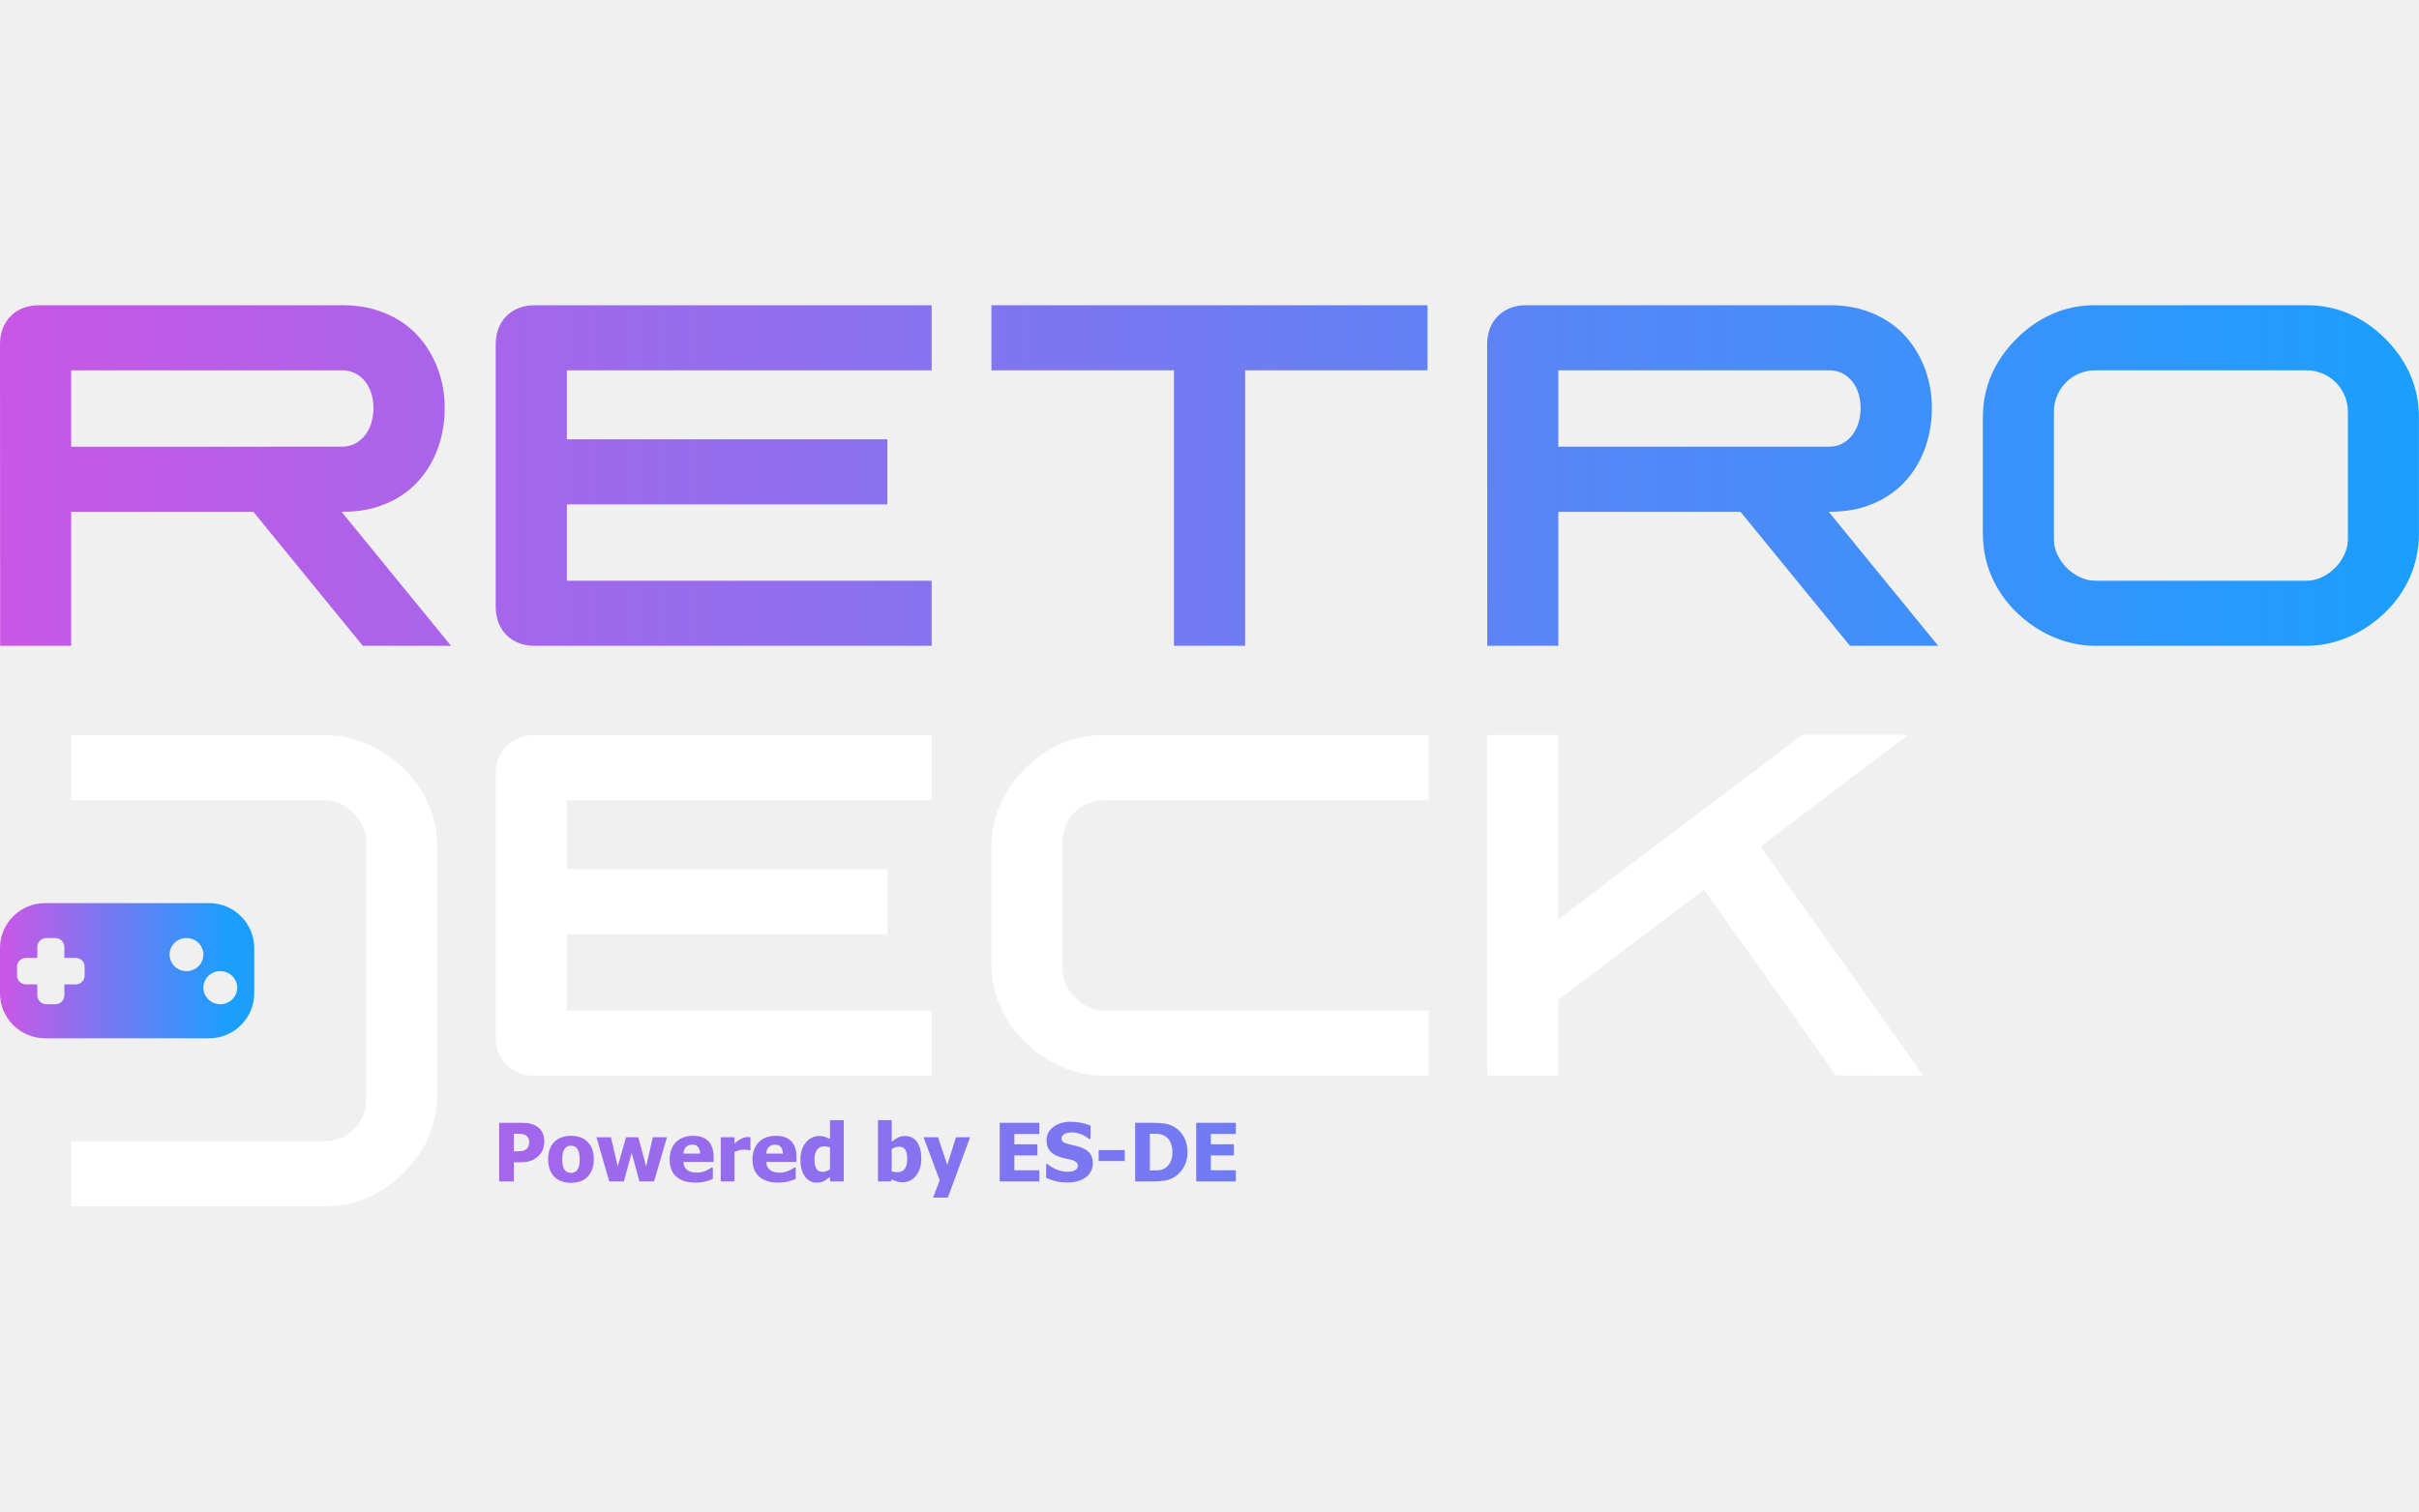
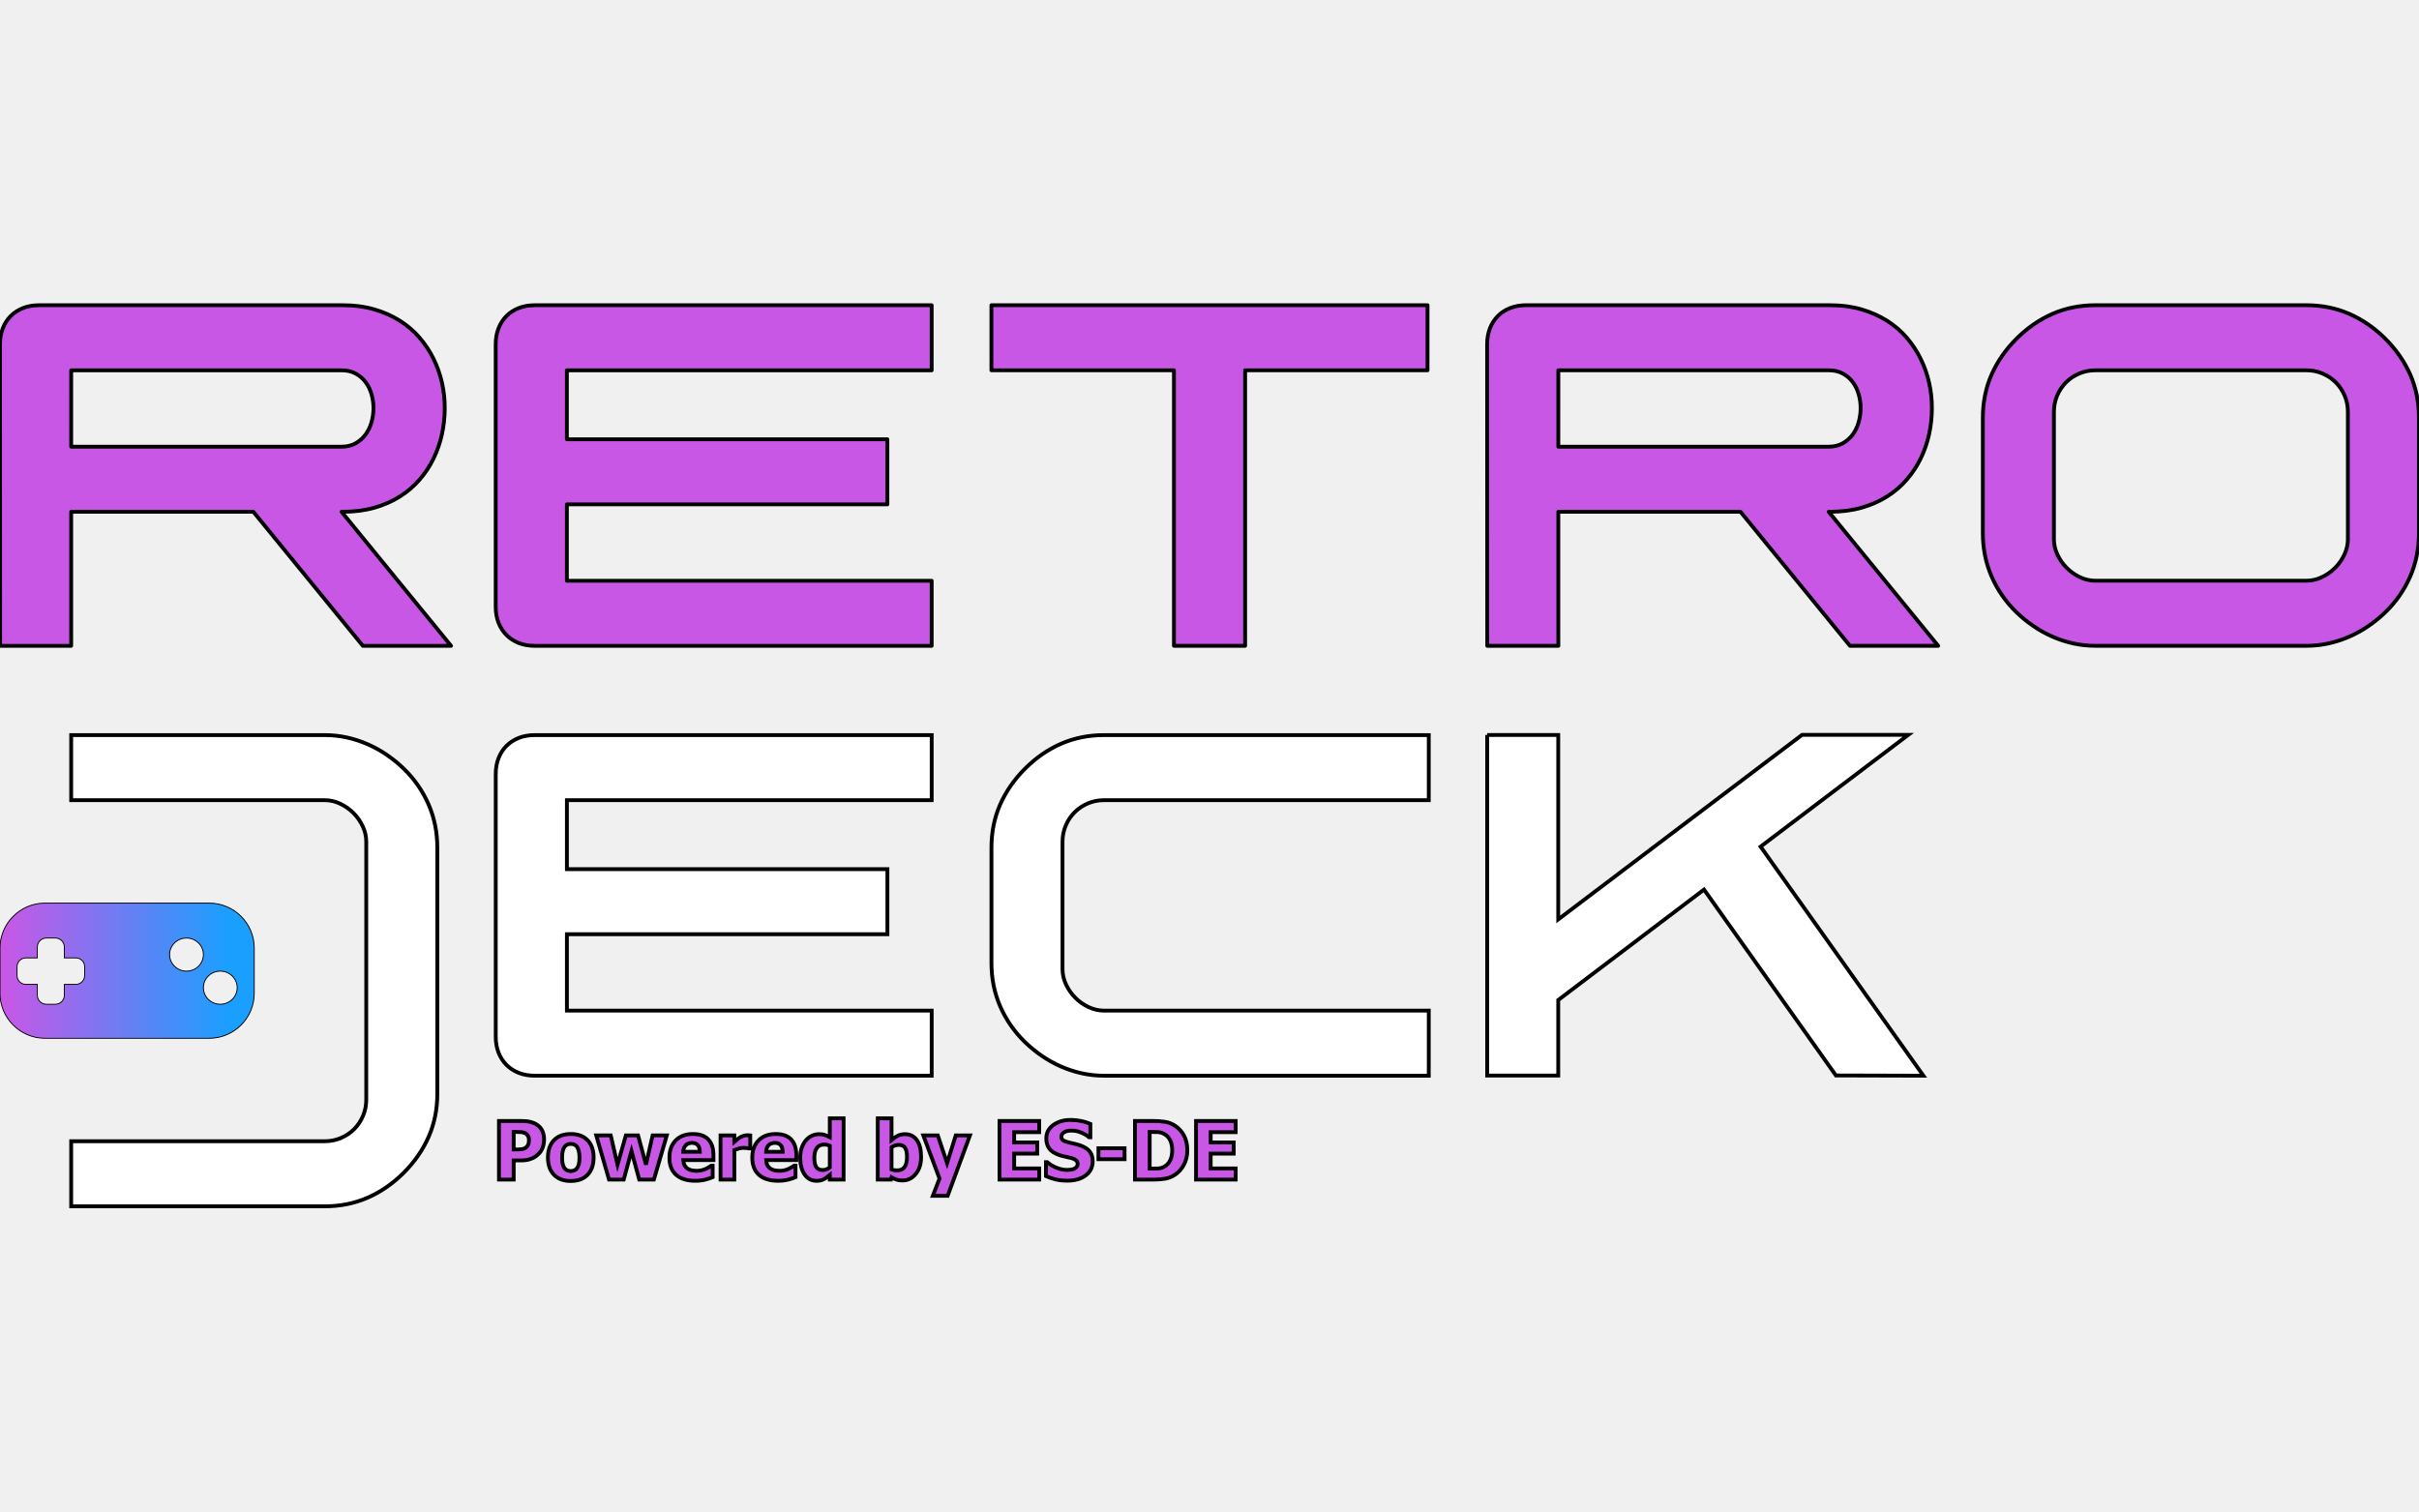
- <svg xmlns="http://www.w3.org/2000/svg" id="svg29" version="1.1" viewBox="0 0 1280 800">
+ <svg xmlns="http://www.w3.org/2000/svg" xmlns:xlink="http://www.w3.org/1999/xlink" id="svg29" version="1.1" viewBox="0 0 1280 800">
  <defs id="defs33">
+     <linearGradient id="linearGradient21" x2="1" gradientTransform="matrix(282.08 0 0 150 0 75)" gradientUnits="userSpaceOnUse">
+       <stop id="stop18" stop-color="#c957e6" offset="0" />
+       <stop id="stop21" stop-color="#1a9fff" offset="0.57" />
+     </linearGradient>
+     <linearGradient id="linearGradient10">
+       <stop style="stop-color:#000000;stop-opacity:1;" offset="0" id="stop10" />
+       <stop style="stop-color:#000000;stop-opacity:0;" offset="1" id="stop11" />
+     </linearGradient>
    <linearGradient id="linearGradient8947" x1="44.404" x2="1324.4" y1="472.79" y2="472.79" gradientUnits="userSpaceOnUse">
      <stop id="stop8941" stop-color="#c957e6" offset="0" />
      <stop id="stop8943" stop-color="#1a9fff" offset="1" />
    </linearGradient>
+     <linearGradient xlink:href="#linearGradient21" id="linearGradient18" x1="-2.122" y1="189" x2="2685.893" y2="189" gradientUnits="userSpaceOnUse" />
+     <linearGradient xlink:href="#_Linear1" id="linearGradient23" x1="263.011" y1="612.408" x2="654.861" y2="612.408" gradientUnits="userSpaceOnUse" />
  </defs>
  <linearGradient id="_Linear1" x2="1" gradientTransform="matrix(282.08 0 0 150 0 75)" gradientUnits="userSpaceOnUse">
    <stop id="stop2" stop-color="#c957e6" offset="0" />
    <stop id="stop4" stop-color="#c957e6" offset=".01" />
    <stop id="stop6" stop-color="#1a9fff" offset=".9" />
    <stop id="stop8" stop-color="#1a9fff" offset="1" />
  </linearGradient>
-   <g id="DECK" transform="matrix(.47693 0 0 .47693 1.1014e-13 161.54)">
-     <path id="path20" d="m1650 476.92h78.84v204.66l270.54-204.8h117.86l-163.89 124.06 180.62 254.2-97.06-0.27-146.34-206.28-161.73 122.58v83.835h-78.84v-378zm-512.74 37.395c12.06-12.06 25.4-21.285 40.03-27.675 14.62-6.39 30.53-9.585 47.72-9.585h360.18v72.225h-360.18c-6.39 0-12.4 1.192-18.02 3.577-5.63 2.385-10.53 5.67-14.72 9.855-4.18 4.185-7.47 9.09-9.85 14.715-2.39 5.625-3.58 11.633-3.58 18.023v141.21c0 5.94 1.3 11.677 3.92 17.212 2.61 5.535 6.05 10.44 10.32 14.715 4.28 4.275 9.18 7.718 14.72 10.328 5.53 2.61 11.27 3.915 17.21 3.915h360.18v72.225h-360.18c-8.55 0-16.85-0.9-24.91-2.7-8.05-1.8-15.79-4.343-23.22-7.628-7.42-3.285-14.47-7.222-21.12-11.812-6.66-4.59-12.83-9.63-18.5-15.12-11.79-11.43-20.95-24.593-27.47-39.488-6.53-14.895-9.79-30.982-9.79-48.262v-127.98c0-17.28 3.19-33.21 9.59-47.79 6.39-14.58 15.61-27.9 27.67-39.96zm-587.26 297.4v-291.33c0-6.48 1.035-12.375 3.105-17.685s5.018-9.878 8.842-13.703c3.826-3.825 8.393-6.772 13.703-8.842s11.205-3.105 17.685-3.105h440.36v72.225h-404.72v76.545h355.59v72.225h-355.59v84.78h404.72v72.225h-440.36c-6.48 0-12.375-1.035-17.685-3.105s-9.877-5.018-13.703-8.843c-3.824-3.825-6.772-8.392-8.842-13.702s-3.105-11.205-3.105-17.685zm-102.07 151.02c-12.06 12.06-25.403 21.285-40.028 27.675s-30.532 9.585-47.722 9.585h-281.2v-72.225h281.2c6.39 0 12.397-1.192 18.022-3.578 5.625-2.384 10.53-5.67 14.715-9.855s7.47-9.089 9.855-14.715c2.385-5.624 3.578-11.632 3.578-18.022v-286.15c0-5.94-1.305-11.678-3.915-17.213s-6.053-10.44-10.328-14.715-9.18-7.717-14.715-10.327-11.272-3.915-17.212-3.915h-281.2v-72.225h281.2c8.55 0 16.852 0.9 24.907 2.7s15.795 4.342 23.22 7.627 14.468 7.223 21.128 11.813 12.825 9.63 18.495 15.12c11.79 11.43 20.947 24.592 27.472 39.487s9.788 30.983 9.788 48.263v272.92c0 17.28-3.195 33.21-9.585 47.79s-15.615 27.9-27.675 39.96z" fill="#fff" />
+   <g id="layer2">
+     <path id="path2-6" style="white-space:pre;shape-inside:url(#rect752);display:inline;fill:url(#linearGradient23);fill-opacity:1;stroke:#000000;stroke-width:2.024;stroke-dasharray:none;stroke-opacity:1;paint-order:fill markers stroke" d="m 464.457,591.908 v 32.418 h 6.98 l 0.312,-1.168 c 0.972,0.556 1.889,0.967 2.75,1.23 0.861,0.264 1.874,0.395 3.041,0.395 2.792,0 5.133,-1.146 7.021,-3.438 1.889,-2.306 2.832,-5.319 2.832,-9.041 0,-3.764 -0.742,-6.709 -2.229,-8.834 -1.472,-2.125 -3.569,-3.188 -6.291,-3.188 -1.458,0 -2.744,0.284 -3.855,0.854 -1.111,0.569 -2.2,1.314 -3.27,2.23 v -11.459 z m -25.373,0.002 v 9.957 c -1.042,-0.542 -1.958,-0.938 -2.75,-1.187 -0.778,-0.264 -1.778,-0.396 -3,-0.396 -1.347,0 -2.626,0.299 -3.834,0.896 -1.208,0.583 -2.237,1.383 -3.084,2.396 -0.93,1.111 -1.66,2.416 -2.188,3.916 -0.528,1.5 -0.791,3.271 -0.791,5.312 0,3.694 0.778,6.645 2.334,8.854 1.555,2.208 3.665,3.312 6.332,3.312 0.792,0 1.474,-0.068 2.043,-0.207 0.569,-0.139 1.145,-0.347 1.729,-0.625 0.458,-0.222 0.987,-0.556 1.584,-1 0.611,-0.444 1.153,-0.861 1.625,-1.25 v 2.438 h 7.291 v -32.416 z m 127.455,0.832 c -3.68,0 -6.749,0.903 -9.207,2.709 -2.458,1.792 -3.688,4.138 -3.688,7.041 0,2.153 0.521,3.944 1.562,5.375 1.042,1.431 2.763,2.569 5.166,3.416 1.042,0.361 2.159,0.668 3.353,0.918 1.208,0.25 2.341,0.513 3.397,0.791 0.847,0.222 1.576,0.576 2.188,1.062 0.611,0.486 0.916,1.119 0.916,1.896 0,0.694 -0.188,1.257 -0.562,1.688 -0.375,0.417 -0.833,0.742 -1.375,0.979 -0.444,0.208 -1.035,0.362 -1.772,0.459 -0.722,0.097 -1.306,0.145 -1.75,0.145 -1.764,0 -3.582,-0.354 -5.457,-1.062 -1.875,-0.708 -3.591,-1.722 -5.146,-3.041 h -0.707 v 7.375 c 1.542,0.68 3.208,1.249 5,1.707 1.805,0.458 3.895,0.688 6.27,0.688 4.125,0 7.396,-0.938 9.812,-2.812 2.43,-1.875 3.647,-4.352 3.647,-7.436 0,-2.153 -0.528,-3.882 -1.584,-5.187 -1.042,-1.319 -2.638,-2.369 -4.791,-3.146 -1.097,-0.389 -2.133,-0.694 -3.106,-0.916 -0.958,-0.222 -1.958,-0.451 -3,-0.688 -1.611,-0.375 -2.7,-0.792 -3.269,-1.25 -0.556,-0.472 -0.834,-1.105 -0.834,-1.896 0,-0.542 0.174,-1.028 0.521,-1.459 0.361,-0.444 0.783,-0.778 1.269,-1 0.597,-0.278 1.167,-0.465 1.709,-0.562 0.542,-0.097 1.153,-0.145 1.834,-0.145 1.75,0 3.451,0.339 5.104,1.02 1.667,0.681 3.076,1.514 4.229,2.5 h 0.688 v -7.082 c -1.444,-0.639 -3.083,-1.147 -4.916,-1.521 -1.819,-0.375 -3.653,-0.562 -5.5,-0.562 z m -302.516,0.562 v 31.021 h 7.793 v -10.146 h 4.082 c 1.111,0 2.111,-0.091 3,-0.271 0.903,-0.181 1.736,-0.431 2.5,-0.75 0.764,-0.319 1.459,-0.708 2.084,-1.166 0.639,-0.458 1.222,-0.958 1.75,-1.5 0.861,-0.875 1.52,-1.964 1.979,-3.27 0.458,-1.306 0.688,-2.681 0.688,-4.125 0,-1.792 -0.318,-3.333 -0.957,-4.625 -0.639,-1.306 -1.542,-2.347 -2.709,-3.125 -1.056,-0.708 -2.235,-1.224 -3.541,-1.543 -1.292,-0.333 -2.833,-0.5 -4.625,-0.5 z m 264.871,0 v 31.02 h 20.979 v -5.916 h -13.229 v -7.832 h 12.187 v -5.918 h -12.187 v -5.438 h 13.229 v -5.916 z m 71.664,0 v 31.021 h 9.709 c 2.139,0 4.152,-0.146 6.041,-0.438 1.903,-0.305 3.66,-0.98 5.271,-2.021 1.931,-1.222 3.527,-2.972 4.791,-5.25 1.264,-2.292 1.895,-4.883 1.895,-7.771 0,-3 -0.589,-5.604 -1.77,-7.812 -1.181,-2.222 -2.792,-3.985 -4.834,-5.291 -1.667,-1.069 -3.451,-1.744 -5.354,-2.021 -1.903,-0.278 -3.945,-0.416 -6.125,-0.416 z m 32.312,0 v 31.02 h 20.979 v -5.916 h -13.229 v -7.832 h 12.188 v -5.918 h -12.188 v -5.438 h 13.229 v -5.916 z m -24.521,5.791 h 0.146 c 1.611,0 2.994,0.029 4.146,0.084 1.167,0.056 2.276,0.376 3.332,0.959 1.458,0.819 2.536,1.958 3.23,3.416 0.708,1.444 1.062,3.187 1.062,5.229 v 0.002 c 0,2.042 -0.333,3.771 -1,5.187 -0.667,1.417 -1.64,2.527 -2.918,3.332 -1.083,0.681 -2.229,1.056 -3.438,1.125 -1.194,0.056 -2.666,0.084 -4.416,0.084 h -0.146 z m -336.535,0.002 h 1.105 c 1.153,0 2.062,0.026 2.729,0.082 0.681,0.042 1.389,0.224 2.125,0.543 0.583,0.236 1.083,0.674 1.5,1.312 0.417,0.625 0.625,1.375 0.625,2.25 0,0.944 -0.097,1.694 -0.291,2.25 -0.181,0.556 -0.535,1.09 -1.062,1.604 -0.25,0.25 -0.612,0.479 -1.084,0.688 -0.458,0.194 -0.896,0.327 -1.312,0.396 -0.486,0.083 -1.056,0.131 -1.709,0.145 -0.653,0.014 -1.346,0.021 -2.082,0.021 h -0.543 z m 30.209,1.104 c -3.819,0 -6.791,1.104 -8.916,3.312 -2.111,2.194 -3.168,5.236 -3.168,9.125 0,3.847 1.057,6.881 3.168,9.104 2.125,2.208 5.097,3.312 8.916,3.312 3.847,0 6.819,-1.104 8.916,-3.312 2.111,-2.222 3.166,-5.256 3.166,-9.104 0,-3.861 -1.055,-6.895 -3.166,-9.104 -2.111,-2.222 -5.083,-3.334 -8.916,-3.334 z m 64.707,0 c -3.944,0 -7.015,1.138 -9.209,3.416 -2.194,2.278 -3.291,5.327 -3.291,9.146 0,3.903 1.172,6.909 3.52,9.02 2.361,2.111 5.751,3.168 10.168,3.168 1.208,0 2.229,-0.062 3.062,-0.188 0.847,-0.111 1.665,-0.272 2.457,-0.48 0.861,-0.208 1.535,-0.409 2.021,-0.604 0.5,-0.208 1.047,-0.43 1.645,-0.666 v -6.021 h -0.77 c -0.319,0.236 -0.736,0.507 -1.25,0.812 -0.5,0.306 -1.049,0.59 -1.646,0.854 -0.681,0.306 -1.431,0.556 -2.25,0.75 -0.819,0.18 -1.653,0.271 -2.5,0.271 -0.986,0 -1.895,-0.091 -2.729,-0.271 -0.833,-0.194 -1.563,-0.507 -2.188,-0.938 -0.639,-0.431 -1.152,-1.006 -1.541,-1.729 -0.389,-0.736 -0.618,-1.645 -0.688,-2.729 h 15.979 v -2.625 c 0,-3.597 -0.903,-6.36 -2.709,-8.291 -1.805,-1.93 -4.499,-2.896 -8.082,-2.896 z m 43.832,0 c -3.944,0 -7.013,1.138 -9.207,3.416 -2.194,2.278 -3.293,5.327 -3.293,9.146 0,3.903 1.174,6.909 3.521,9.02 2.361,2.111 5.749,3.168 10.166,3.168 1.208,0 2.229,-0.062 3.062,-0.188 0.847,-0.111 1.667,-0.272 2.459,-0.48 0.861,-0.208 1.535,-0.409 2.021,-0.604 0.5,-0.208 1.047,-0.43 1.645,-0.666 v -6.021 h -0.77 c -0.319,0.236 -0.736,0.507 -1.25,0.812 -0.5,0.306 -1.049,0.59 -1.646,0.854 -0.681,0.306 -1.431,0.556 -2.25,0.75 -0.819,0.18 -1.653,0.271 -2.5,0.271 -0.986,0 -1.895,-0.091 -2.729,-0.271 -0.833,-0.194 -1.563,-0.507 -2.188,-0.938 -0.639,-0.431 -1.154,-1.006 -1.543,-1.729 -0.389,-0.736 -0.618,-1.645 -0.687,-2.729 h 15.979 v -2.625 c 0,-3.597 -0.901,-6.362 -2.707,-8.293 -1.805,-1.93 -4.501,-2.895 -8.084,-2.895 z m -15.166,0.646 c -0.625,0 -1.292,0.117 -2,0.354 -0.694,0.222 -1.306,0.493 -1.834,0.813 -0.486,0.278 -1.028,0.653 -1.625,1.125 -0.583,0.458 -1.042,0.841 -1.375,1.146 v -3.355 h -7.291 v 23.396 h 7.291 v -15.666 c 0.792,-0.306 1.604,-0.571 2.438,-0.793 0.847,-0.222 1.654,-0.332 2.418,-0.332 0.639,0 1.222,0.026 1.75,0.082 0.528,0.042 0.929,0.112 1.207,0.209 h 0.605 v -6.896 c -0.236,-0.028 -0.501,-0.049 -0.793,-0.062 -0.292,-0.014 -0.555,-0.019 -0.791,-0.019 z m -79.895,0.082 6.771,23.396 h 7.748 l 4.125,-15.125 4.105,15.125 h 7.75 l 6.832,-23.396 h -7.5 l -3.52,15.48 -4.188,-15.48 h -6.437 l -4.438,15.48 -3.584,-15.48 z m 173.061,0 8.582,22.832 -3.541,9.146 h 7.832 l 11.812,-31.979 h -7.5 l -4.604,14.666 -4.916,-14.666 z m -122.395,3.959 c 1.389,0 2.415,0.403 3.082,1.209 0.681,0.805 1.042,1.978 1.084,3.52 h -8.813 c 0.083,-1.458 0.521,-2.61 1.312,-3.457 0.805,-0.847 1.917,-1.271 3.334,-1.271 z m 43.832,0 c 1.389,0 2.417,0.403 3.084,1.209 0.68,0.805 1.042,1.978 1.084,3.52 h -8.812 c 0.083,-1.458 0.521,-2.61 1.312,-3.457 0.805,-0.847 1.915,-1.271 3.332,-1.271 z m -107.977,0.541 c 0.694,0 1.312,0.119 1.854,0.355 0.542,0.222 1.028,0.624 1.459,1.207 0.403,0.556 0.715,1.3 0.938,2.23 0.236,0.917 0.354,2.068 0.354,3.457 0,1.486 -0.112,2.653 -0.334,3.5 -0.222,0.833 -0.548,1.549 -0.979,2.146 -0.361,0.5 -0.848,0.875 -1.459,1.125 -0.597,0.25 -1.186,0.375 -1.77,0.375 -0.708,0 -1.354,-0.125 -1.938,-0.375 -0.583,-0.25 -1.07,-0.646 -1.459,-1.187 -0.375,-0.528 -0.68,-1.229 -0.916,-2.104 -0.236,-0.889 -0.354,-2.05 -0.354,-3.48 0,-1.431 0.125,-2.618 0.375,-3.563 0.25,-0.944 0.583,-1.687 1,-2.229 0.444,-0.569 0.929,-0.952 1.457,-1.146 0.528,-0.208 1.119,-0.312 1.771,-0.312 z m 134.143,0.334 c 0.417,0 0.917,0.062 1.5,0.188 0.583,0.111 1.057,0.257 1.418,0.438 v 11.479 c -0.542,0.431 -1.14,0.771 -1.793,1.021 -0.653,0.25 -1.299,0.375 -1.938,0.375 -1.569,0 -2.708,-0.515 -3.416,-1.543 -0.694,-1.028 -1.041,-2.694 -1.041,-5 0,-2.194 0.438,-3.901 1.313,-5.123 0.889,-1.222 2.207,-1.834 3.957,-1.834 z m 39.438,0.188 c 1.472,0 2.563,0.5 3.271,1.5 0.708,1 1.062,2.667 1.062,5 0,2.333 -0.438,4.083 -1.312,5.25 -0.861,1.167 -2.174,1.75 -3.938,1.75 -0.486,0 -0.98,-0.036 -1.48,-0.105 -0.486,-0.07 -0.971,-0.2 -1.457,-0.395 v -11.75 c 0.625,-0.417 1.256,-0.729 1.895,-0.938 0.653,-0.208 1.306,-0.312 1.959,-0.312 z m 105.643,1.791 v 5.791 h 13.812 v -5.791 z" />
  </g>
-   <g id="Gamepad" transform="matrix(.47693 0 0 .47693 1.1098e-13 477.99)">
-     <path id="path23" d="m282.08 100c0 27.596-22.404 50-50 50h-182.08c-27.596 0-50-22.404-50-50v-50c0-27.596 22.404-50 50-50h182.08c27.596 0 50 22.404 50 50zm-240.67-39.201h-12.702c-5.406 0-9.794 4.389-9.794 9.794v9.794c0 5.405 4.388 9.793 9.794 9.793h12.702v12.036c0 5.519 4.481 10 10 10h10c5.52 0 10-4.481 10-10v-12.036h12.71c5.406 0 9.794-4.388 9.794-9.793v-9.794c0-5.405-4.388-9.794-9.794-9.794h-12.71v-12.036c0-5.519-4.48-10-10-10h-10c-5.519 0-10 4.481-10 10zm146.75-3.672c0 10.134 8.402 18.363 18.75 18.363s18.75-8.229 18.75-18.363c0-10.135-8.402-18.364-18.75-18.364s-18.75 8.229-18.75 18.364zm37.5 36.726c0 10.135 8.402 18.363 18.75 18.363s18.75-8.228 18.75-18.363-8.402-18.363-18.75-18.363-18.75 8.228-18.75 18.363z" fill="url(#_Linear1)" />
+   <g id="DECK" transform="matrix(.47693 0 0 .47693 1.1014e-13 161.54)" style="stroke-width:4.244;stroke-dasharray:none">
+     <path id="path20" d="m1650 476.92h78.84v204.66l270.54-204.8h117.86l-163.89 124.06 180.62 254.2-97.06-0.27-146.34-206.28-161.73 122.58v83.835h-78.84v-378zm-512.74 37.395c12.06-12.06 25.4-21.285 40.03-27.675 14.62-6.39 30.53-9.585 47.72-9.585h360.18v72.225h-360.18c-6.39 0-12.4 1.192-18.02 3.577-5.63 2.385-10.53 5.67-14.72 9.855-4.18 4.185-7.47 9.09-9.85 14.715-2.39 5.625-3.58 11.633-3.58 18.023v141.21c0 5.94 1.3 11.677 3.92 17.212 2.61 5.535 6.05 10.44 10.32 14.715 4.28 4.275 9.18 7.718 14.72 10.328 5.53 2.61 11.27 3.915 17.21 3.915h360.18v72.225h-360.18c-8.55 0-16.85-0.9-24.91-2.7-8.05-1.8-15.79-4.343-23.22-7.628-7.42-3.285-14.47-7.222-21.12-11.812-6.66-4.59-12.83-9.63-18.5-15.12-11.79-11.43-20.95-24.593-27.47-39.488-6.53-14.895-9.79-30.982-9.79-48.262v-127.98c0-17.28 3.19-33.21 9.59-47.79 6.39-14.58 15.61-27.9 27.67-39.96zm-587.26 297.4v-291.33c0-6.48 1.035-12.375 3.105-17.685s5.018-9.878 8.842-13.703c3.826-3.825 8.393-6.772 13.703-8.842s11.205-3.105 17.685-3.105h440.36v72.225h-404.72v76.545h355.59v72.225h-355.59v84.78h404.72v72.225h-440.36c-6.48 0-12.375-1.035-17.685-3.105s-9.877-5.018-13.703-8.843c-3.824-3.825-6.772-8.392-8.842-13.702s-3.105-11.205-3.105-17.685zm-102.07 151.02c-12.06 12.06-25.403 21.285-40.028 27.675s-30.532 9.585-47.722 9.585h-281.2v-72.225h281.2c6.39 0 12.397-1.192 18.022-3.578 5.625-2.384 10.53-5.67 14.715-9.855s7.47-9.089 9.855-14.715c2.385-5.624 3.578-11.632 3.578-18.022v-286.15c0-5.94-1.305-11.678-3.915-17.213s-6.053-10.44-10.328-14.715-9.18-7.717-14.715-10.327-11.272-3.915-17.212-3.915h-281.2v-72.225h281.2c8.55 0 16.852 0.9 24.907 2.7s15.795 4.342 23.22 7.627 14.468 7.223 21.128 11.813 12.825 9.63 18.495 15.12c11.79 11.43 20.947 24.592 27.472 39.487s9.788 30.983 9.788 48.263v272.92c0 17.28-3.195 33.21-9.585 47.79s-15.615 27.9-27.675 39.96z" fill="#fff" style="stroke:#000000;stroke-opacity:1;stroke-width:4.244;stroke-dasharray:none" />
  </g>
-   <g id="RETRO" transform="matrix(.47693 0 0 .47693 1.1014e-13 161.54)">
-     <g id="text750" transform="matrix(2.0967 0 0 2.0967 -93.103 -496.13)" fill="#008000" stroke-linecap="round" stroke-linejoin="round" stroke-width="2.315" style="paint-order:fill markers stroke;shape-inside:url(#rect752);white-space:pre" aria-label="Powered by ES-DE Frontend">
-       <path id="path8936" d="m677.39 700.38v-31.021h20.979v5.917h-13.229v5.438h12.188v5.917h-12.188v7.833h13.229v5.917zm-4.604-15.479c0 2.889-0.632 5.479-1.896 7.771-1.264 2.278-2.861 4.028-4.792 5.25-1.611 1.042-3.368 1.715-5.271 2.021-1.889 0.292-3.903 0.438-6.042 0.438h-9.708v-31.021h9.625c2.181 0 4.222 0.139 6.125 0.417s3.688 0.951 5.354 2.021c2.042 1.306 3.653 3.069 4.833 5.292 1.181 2.208 1.771 4.812 1.771 7.812zm-8-0.062c0-2.042-0.354-3.785-1.062-5.229-0.694-1.458-1.771-2.597-3.229-3.417-1.056-0.583-2.167-0.903-3.333-0.958-1.153-0.056-2.535-0.083-4.146-0.083h-0.146v19.417h0.146c1.75 0 3.222-0.028 4.417-0.083 1.208-0.069 2.354-0.444 3.438-1.125 1.278-0.806 2.25-1.917 2.917-3.333s1-3.146 1-5.188zm-25.208 4.75h-13.813v-5.792h13.813zm-30.333 11.354c-2.375 0-4.465-0.229-6.271-0.688-1.792-0.458-3.458-1.028-5-1.708v-7.375h0.708c1.556 1.319 3.271 2.333 5.146 3.042s3.694 1.062 5.458 1.062c0.444 0 1.028-0.049 1.75-0.146 0.736-0.097 1.326-0.25 1.771-0.458 0.542-0.236 1-0.562 1.375-0.979 0.375-0.431 0.562-0.993 0.562-1.688 0-0.778-0.306-1.41-0.917-1.896s-1.34-0.84-2.188-1.062c-1.056-0.278-2.188-0.542-3.396-0.792-1.194-0.25-2.312-0.556-3.354-0.917-2.403-0.847-4.125-1.986-5.167-3.417-1.042-1.431-1.562-3.222-1.562-5.375 0-2.903 1.229-5.25 3.688-7.042 2.458-1.806 5.528-2.708 9.208-2.708 1.847 0 3.681 0.188 5.5 0.562 1.833 0.375 3.472 0.882 4.917 1.521v7.083h-0.688c-1.153-0.986-2.562-1.819-4.229-2.5-1.653-0.681-3.354-1.021-5.104-1.021-0.681 0-1.292 0.049-1.833 0.146-0.542 0.097-1.111 0.285-1.708 0.563-0.486 0.222-0.91 0.556-1.271 1-0.347 0.431-0.521 0.917-0.521 1.458 0 0.792 0.278 1.424 0.833 1.896 0.569 0.458 1.66 0.875 3.271 1.25 1.042 0.236 2.042 0.465 3 0.688 0.972 0.222 2.007 0.528 3.104 0.917 2.153 0.778 3.75 1.826 4.792 3.146 1.056 1.306 1.583 3.035 1.583 5.188 0 3.083-1.215 5.562-3.646 7.438-2.417 1.875-5.688 2.812-9.812 2.812zm-35.833-0.562v-31.021h20.979v5.917h-13.229v5.438h12.188v5.917h-12.188v7.833h13.229v5.917zm-15.646-23.396-11.813 31.979h-7.833l3.542-9.146-8.583-22.833h7.667l4.917 14.667 4.604-14.667zm-33.313 11.521c0-2.333-0.354-4-1.062-5s-1.799-1.5-3.271-1.5c-0.653 0-1.306 0.104-1.958 0.312-0.639 0.208-1.271 0.521-1.896 0.938v11.75c0.486 0.194 0.972 0.326 1.458 0.396 0.5 0.07 0.993 0.104 1.479 0.104 1.764 0 3.076-0.583 3.938-1.75 0.875-1.167 1.312-2.917 1.312-5.25zm7.458-0.146c0 3.722-0.944 6.736-2.833 9.042-1.889 2.292-4.229 3.438-7.021 3.438-1.167 0-2.181-0.132-3.042-0.396s-1.778-0.674-2.75-1.229l-0.312 1.167h-6.979v-32.417h7.292v11.458c1.069-0.917 2.16-1.66 3.271-2.229 1.111-0.569 2.396-0.854 3.854-0.854 2.722 0 4.819 1.062 6.292 3.188 1.486 2.125 2.229 5.069 2.229 8.833zm-41.021 12.021h-7.292v-2.438c-0.472 0.389-1.014 0.806-1.625 1.25-0.597 0.444-1.125 0.778-1.583 1-0.583 0.278-1.16 0.486-1.729 0.625-0.569 0.139-1.25 0.208-2.042 0.208-2.667 0-4.778-1.104-6.333-3.312-1.556-2.208-2.333-5.16-2.333-8.854 0-2.042 0.264-3.812 0.792-5.312 0.528-1.5 1.257-2.806 2.188-3.917 0.847-1.014 1.875-1.812 3.083-2.396 1.208-0.597 2.486-0.896 3.833-0.896 1.222 0 2.222 0.132 3 0.396 0.792 0.25 1.708 0.646 2.75 1.188v-9.958h7.292zm-7.292-6.458v-11.479c-0.361-0.181-0.833-0.326-1.417-0.438-0.583-0.125-1.083-0.188-1.5-0.188-1.75 0-3.069 0.611-3.958 1.833-0.875 1.222-1.312 2.931-1.312 5.125 0 2.306 0.347 3.972 1.042 5 0.708 1.028 1.847 1.542 3.417 1.542 0.639 0 1.285-0.125 1.938-0.375s1.25-0.59 1.792-1.021zm-27.333 7.083c-4.417 0-7.806-1.056-10.167-3.167-2.347-2.111-3.521-5.118-3.521-9.021 0-3.819 1.097-6.868 3.292-9.146s5.264-3.417 9.208-3.417c3.583 0 6.278 0.965 8.083 2.896 1.806 1.931 2.708 4.694 2.708 8.292v2.625h-15.979c0.069 1.083 0.299 1.993 0.688 2.729 0.389 0.722 0.903 1.299 1.542 1.729 0.625 0.431 1.354 0.743 2.188 0.938 0.833 0.181 1.743 0.271 2.729 0.271 0.847 0 1.681-0.09 2.5-0.271 0.819-0.194 1.569-0.444 2.25-0.75 0.597-0.264 1.146-0.549 1.646-0.854 0.514-0.306 0.931-0.576 1.25-0.812h0.771v6.021c-0.597 0.236-1.146 0.458-1.646 0.667-0.486 0.194-1.16 0.396-2.021 0.604-0.792 0.208-1.611 0.368-2.458 0.479-0.833 0.125-1.854 0.188-3.062 0.188zm2.417-15.333c-0.042-1.542-0.403-2.715-1.083-3.521-0.667-0.806-1.694-1.208-3.083-1.208-1.417 0-2.528 0.424-3.333 1.271-0.792 0.847-1.229 2-1.312 3.458zm-17.188-1.792h-0.604c-0.278-0.097-0.681-0.167-1.208-0.208-0.528-0.056-1.111-0.083-1.75-0.083-0.764 0-1.569 0.111-2.417 0.333-0.833 0.222-1.646 0.486-2.438 0.792v15.667h-7.292v-23.396h7.292v3.354c0.333-0.306 0.792-0.688 1.375-1.146 0.597-0.472 1.139-0.847 1.625-1.125 0.528-0.319 1.139-0.59 1.833-0.812 0.708-0.236 1.375-0.354 2-0.354 0.236 0 0.5 7e-3 0.792 0.021 0.292 0.014 0.556 0.035 0.792 0.062zm-29.063 17.125c-4.417 0-7.806-1.056-10.167-3.167-2.347-2.111-3.521-5.118-3.521-9.021 0-3.819 1.097-6.868 3.292-9.146s5.264-3.417 9.208-3.417c3.583 0 6.278 0.965 8.083 2.896 1.806 1.931 2.708 4.694 2.708 8.292v2.625h-15.979c0.07 1.083 0.299 1.993 0.688 2.729 0.389 0.722 0.903 1.299 1.542 1.729 0.625 0.431 1.354 0.743 2.188 0.938 0.833 0.181 1.743 0.271 2.729 0.271 0.847 0 1.681-0.09 2.5-0.271 0.819-0.194 1.569-0.444 2.25-0.75 0.597-0.264 1.146-0.549 1.646-0.854 0.514-0.306 0.931-0.576 1.25-0.812h0.771v6.021c-0.597 0.236-1.146 0.458-1.646 0.667-0.486 0.194-1.16 0.396-2.021 0.604-0.792 0.208-1.611 0.368-2.458 0.479-0.833 0.125-1.854 0.188-3.062 0.188zm2.417-15.333c-0.042-1.542-0.403-2.715-1.083-3.521-0.667-0.806-1.694-1.208-3.083-1.208-1.417 0-2.528 0.424-3.333 1.271-0.792 0.847-1.229 2-1.312 3.458zm-17.5-8.688-6.833 23.396h-7.75l-4.104-15.125-4.125 15.125h-7.75l-6.771-23.396h7.667l3.583 15.479 4.438-15.479h6.438l4.188 15.479 3.521-15.479zm-38.729 11.708c0 3.847-1.056 6.882-3.167 9.104-2.097 2.208-5.069 3.312-8.917 3.312-3.819 0-6.792-1.104-8.917-3.312-2.111-2.222-3.167-5.257-3.167-9.104 0-3.889 1.056-6.931 3.167-9.125 2.125-2.208 5.097-3.312 8.917-3.312 3.833 0 6.806 1.111 8.917 3.333 2.111 2.208 3.167 5.243 3.167 9.104zm-7.479 0.042c0-1.389-0.118-2.542-0.354-3.458-0.222-0.931-0.535-1.674-0.938-2.229-0.431-0.583-0.917-0.986-1.458-1.208-0.542-0.236-1.16-0.354-1.854-0.354-0.653 0-1.243 0.104-1.771 0.312-0.528 0.194-1.014 0.576-1.458 1.146-0.417 0.542-0.75 1.285-1 2.229-0.25 0.944-0.375 2.132-0.375 3.562 0 1.431 0.118 2.59 0.354 3.479 0.236 0.875 0.542 1.576 0.917 2.104 0.389 0.542 0.875 0.938 1.458 1.188s1.229 0.375 1.938 0.375c0.583 0 1.174-0.125 1.771-0.375 0.611-0.25 1.097-0.625 1.458-1.125 0.431-0.597 0.757-1.312 0.979-2.146 0.222-0.847 0.333-2.014 0.333-3.5zm-18.729-9.583c0 1.444-0.229 2.819-0.688 4.125-0.458 1.306-1.118 2.396-1.979 3.271-0.528 0.542-1.111 1.042-1.75 1.5-0.625 0.458-1.319 0.847-2.083 1.167-0.764 0.319-1.597 0.569-2.5 0.75-0.889 0.181-1.889 0.271-3 0.271h-4.083v10.146h-7.792v-31.021h12.042c1.792 0 3.333 0.167 4.625 0.5 1.306 0.319 2.486 0.833 3.542 1.542 1.167 0.778 2.069 1.819 2.708 3.125 0.639 1.292 0.958 2.833 0.958 4.625zm-8 0.188c0-0.875-0.208-1.625-0.625-2.25-0.417-0.639-0.917-1.076-1.5-1.312-0.736-0.319-1.444-0.5-2.125-0.542-0.667-0.056-1.576-0.083-2.729-0.083h-1.104v9.292h0.542c0.736 0 1.431-7e-3 2.083-0.021 0.653-0.014 1.222-0.062 1.708-0.146 0.417-0.069 0.854-0.201 1.312-0.396 0.472-0.208 0.833-0.438 1.083-0.688 0.528-0.514 0.882-1.049 1.062-1.604 0.194-0.556 0.292-1.306 0.292-2.25zm787-280.21c-5.623-5.451-9.992-11.729-13.101-18.833-3.114-7.104-4.669-14.776-4.669-23.018v-61.037c0-8.241 1.526-15.839 4.574-22.792 3.043-6.954 7.445-13.306 13.197-19.058 5.752-5.752 12.114-10.151 19.092-13.199 6.973-3.048 14.561-4.571 22.759-4.571h111.52c8.198 0 15.786 1.524 22.759 4.571 6.978 3.048 13.34 7.447 19.092 13.199 5.752 5.752 10.154 12.104 13.201 19.058 3.043 6.954 4.569 14.551 4.569 22.792v61.037c0 8.241-1.555 15.914-4.669 23.018-3.11 7.104-7.478 13.382-13.101 18.833-2.704 2.618-5.647 5.022-8.818 7.211-3.176 2.189-6.539 4.067-10.078 5.633-3.544 1.567-7.235 2.78-11.074 3.638-3.844 0.858-7.803 1.288-11.88 1.288h-111.52c-4.078 0-8.036-0.429-11.88-1.288-3.839-0.858-7.531-2.071-11.074-3.638-3.539-1.567-6.901-3.444-10.073-5.633-3.176-2.189-6.119-4.593-8.823-7.211zm19.831-38.696c0 2.833 0.62 5.569 1.869 8.209 1.245 2.64 2.885 4.979 4.922 7.018 2.041 2.039 4.378 3.681 7.02 4.926 2.637 1.245 5.375 1.867 8.208 1.867h111.52c2.833 0 5.571-0.622 8.208-1.867 2.642-1.245 4.979-2.887 7.02-4.926 2.037-2.039 3.677-4.378 4.927-7.018 1.245-2.64 1.865-5.376 1.865-8.209v-67.347c0-3.048-0.568-5.913-1.707-8.595-1.135-2.683-2.704-5.022-4.698-7.018-1.998-1.996-4.335-3.563-7.02-4.7-2.68-1.138-5.547-1.706-8.594-1.706h-111.52c-3.048 0-5.914 0.568-8.594 1.706-2.685 1.137-5.022 2.704-7.02 4.7-1.994 1.996-3.563 4.335-4.698 7.018-1.14 2.682-1.707 5.548-1.707 8.595zm-279.24-123.81h160.77c6.052 0 11.58 0.73 16.578 2.189 5.003 1.459 9.51 3.455 13.521 5.988 4.016 2.533 7.512 5.537 10.497 9.014 2.981 3.477 5.461 7.243 7.435 11.3 1.974 4.056 3.458 8.305 4.44 12.748 0.992 4.443 1.459 8.918 1.421 13.425 0 4.593-0.496 9.143-1.483 13.65-0.987 4.507-2.47 8.788-4.44 12.845-1.974 4.056-4.455 7.802-7.44 11.236-2.981 3.434-6.467 6.406-10.464 8.917-3.987 2.511-8.485 4.475-13.488 5.891-4.998 1.417-10.526 2.125-16.578 2.125h-0.711l57.952 70.953h-46.682l-57.947-70.953h-96.383v70.953h-37.606l-0.062-159.61c0-3.091 0.496-5.902 1.483-8.434 0.982-2.533 2.389-4.711 4.216-6.535 1.822-1.825 4.001-3.23 6.534-4.218 2.533-0.987 5.346-1.481 8.437-1.481zm160.06 74.88c2.795 0 5.237-0.579 7.345-1.738 2.099-1.159 3.858-2.683 5.28-4.571 1.416-1.889 2.475-4.046 3.186-6.471 0.706-2.425 1.073-4.904 1.092-7.436 0.024-2.533-0.31-5.012-0.997-7.437-0.687-2.425-1.726-4.582-3.124-6.471-1.393-1.889-3.152-3.412-5.28-4.571-2.122-1.159-4.621-1.738-7.502-1.738h-143.06v40.434zm-443.04-40.434v-34.446h230.76v34.446h-96.511v145.83h-37.668v-145.83zm-262.31 125.17v-138.94c0-3.091 0.494-5.902 1.481-8.434 0.987-2.533 2.393-4.711 4.217-6.535 1.825-1.824 4.003-3.23 6.535-4.217 2.533-0.987 5.344-1.481 8.434-1.481h210.02v34.446h-193.03v36.507h169.59v34.446h-169.59v40.434h193.03v34.446h-210.02c-3.091 0-5.902-0.494-8.434-1.481-2.533-0.987-4.711-2.393-6.535-4.218-1.824-1.824-3.23-4.002-4.217-6.535-0.987-2.533-1.481-5.344-1.481-8.434zm-241.64-159.61h160.77c6.052 0 11.579 0.73 16.579 2.189 5.001 1.459 9.508 3.455 13.521 5.988 4.014 2.533 7.512 5.537 10.495 9.014 2.984 3.477 5.462 7.243 7.437 11.299s3.455 8.306 4.443 12.748c0.987 4.443 1.459 8.918 1.417 13.425 0 4.593-0.494 9.143-1.481 13.65-0.987 4.507-2.468 8.788-4.443 12.845-1.974 4.056-4.453 7.802-7.437 11.236-2.983 3.434-6.471 6.406-10.462 8.917s-8.488 4.475-13.489 5.891c-5 1.417-10.527 2.125-16.579 2.125h-0.708l57.947 70.953h-46.679l-57.947-70.953h-96.385v70.953h-37.601l-0.064-159.61c0-3.091 0.494-5.902 1.481-8.434 0.987-2.533 2.393-4.711 4.217-6.535 1.825-1.824 4.003-3.23 6.535-4.217 2.533-0.987 5.344-1.481 8.434-1.481zm160.06 74.88c2.79 0 5.237-0.579 7.34-1.738s3.863-2.683 5.28-4.571c1.417-1.889 2.479-4.046 3.187-6.471 0.708-2.425 1.074-4.904 1.095-7.436 0.022-2.533-0.311-5.012-0.998-7.437-0.687-2.425-1.727-4.582-3.123-6.471-1.395-1.889-3.155-3.412-5.28-4.571s-4.625-1.738-7.501-1.738h-143.06v40.434z" fill="url(#linearGradient8947)" />
+   <g id="Gamepad" transform="matrix(.47693 0 0 .47693 1.1098e-13 477.99)" style="stroke-width:1;stroke-dasharray:none">
+     <path id="path23" d="m282.08 100c0 27.596-22.404 50-50 50h-182.08c-27.596 0-50-22.404-50-50v-50c0-27.596 22.404-50 50-50h182.08c27.596 0 50 22.404 50 50zm-240.67-39.201h-12.702c-5.406 0-9.794 4.389-9.794 9.794v9.794c0 5.405 4.388 9.793 9.794 9.793h12.702v12.036c0 5.519 4.481 10 10 10h10c5.52 0 10-4.481 10-10v-12.036h12.71c5.406 0 9.794-4.388 9.794-9.793v-9.794c0-5.405-4.388-9.794-9.794-9.794h-12.71v-12.036c0-5.519-4.48-10-10-10h-10c-5.519 0-10 4.481-10 10zm146.75-3.672c0 10.134 8.402 18.363 18.75 18.363s18.75-8.229 18.75-18.363c0-10.135-8.402-18.364-18.75-18.364s-18.75 8.229-18.75 18.364zm37.5 36.726c0 10.135 8.402 18.363 18.75 18.363s18.75-8.228 18.75-18.363-8.402-18.363-18.75-18.363-18.75 8.228-18.75 18.363z" fill="url(#_Linear1)" style="stroke:#000000;stroke-opacity:1;stroke-width:1;stroke-dasharray:none" />
+   </g>
+   <g id="RETRO" transform="matrix(.47693 0 0 .47693 1.1014e-13 161.54)" style="stroke-width:4.244;stroke-dasharray:none;fill:url(#linearGradient18)">
+     <g id="text750" transform="matrix(2.0967 0 0 2.0967 -93.103 -496.13)" fill="#008000" stroke-linecap="round" stroke-linejoin="round" stroke-width="2.315" style="paint-order:fill markers stroke;shape-inside:url(#rect752);white-space:pre;stroke-width:2.024;stroke-dasharray:none;fill:url(#linearGradient18)" aria-label="Powered by ES-DE Frontend">
+       <path id="path8936" style="stroke:#000000;stroke-opacity:1;stroke-width:2.024;stroke-dasharray:none;fill:url(#linearGradient18)" d="m 1153.262,236.621 c -8.198,0 -15.786,1.523 -22.758,4.57 -6.978,3.048 -13.34,7.448 -19.092,13.199 -5.752,5.752 -10.155,12.103 -13.198,19.057 -3.048,6.953 -4.572,14.552 -4.572,22.793 v 61.036 c 0,8.242 1.554,15.914 4.668,23.018 3.109,7.104 7.479,13.381 13.102,18.832 h 0 c 2.704,2.618 5.646,5.022 8.822,7.211 3.172,2.189 6.534,4.066 10.072,5.633 3.543,1.567 7.235,2.78 11.074,3.639 3.844,0.858 7.803,1.287 11.881,1.287 h 111.52 c 4.077,0 8.035,-0.429 11.879,-1.287 3.839,-0.858 7.531,-2.072 11.074,-3.639 3.539,-1.567 6.902,-3.444 10.078,-5.633 3.172,-2.189 6.114,-4.593 8.819,-7.211 5.623,-5.451 9.99,-11.729 13.1,-18.832 3.114,-7.104 4.67,-14.777 4.67,-23.018 v -61.036 c 0,-8.241 -1.528,-15.84 -4.57,-22.793 -3.047,-6.954 -7.448,-13.305 -13.2,-19.057 -5.752,-5.752 -12.115,-10.152 -19.092,-13.199 -6.973,-3.048 -14.562,-4.57 -22.76,-4.57 z m -584.241,0.002 v 34.446 h 96.582 v 145.829 h 37.667 V 271.069 h 96.512 v -34.446 z m 282.981,0 v 0.002 c -3.091,0 -5.903,0.495 -8.436,1.482 -2.533,0.987 -4.713,2.392 -6.535,4.217 -1.827,1.824 -3.232,4.003 -4.215,6.535 -0.987,2.533 -1.482,5.343 -1.482,8.434 l 0.061,159.611 h 37.606 v -70.953 h 96.383 l 57.947,70.953 h 46.683 l -57.952,-70.953 h 0.711 c 6.052,0 11.58,-0.709 16.578,-2.125 5.003,-1.417 9.502,-3.382 13.489,-5.893 3.997,-2.511 7.482,-5.482 10.463,-8.916 2.986,-3.434 5.465,-7.18 7.44,-11.237 1.97,-4.057 3.454,-8.337 4.441,-12.844 0.987,-4.507 1.482,-9.058 1.482,-13.651 0.038,-4.507 -0.43,-8.981 -1.422,-13.424 -0.983,-4.443 -2.465,-8.693 -4.44,-12.748 -1.974,-4.057 -4.455,-7.824 -7.436,-11.301 -2.985,-3.477 -6.481,-6.481 -10.496,-9.014 -4.011,-2.532 -8.519,-4.527 -13.522,-5.986 -4.998,-1.459 -10.524,-2.189 -16.576,-2.189 z m -786.93,0.006 0.002,0.002 c -3.091,0 -5.903,0.493 -8.436,1.48 -2.533,0.987 -4.711,2.393 -6.535,4.217 -1.824,1.824 -3.23,4.003 -4.217,6.535 -0.987,2.533 -1.48,5.345 -1.48,8.436 l 0.064,159.609 h 37.6 v -70.953 h 96.385 l 57.948,70.953 h 46.679 l -57.947,-70.953 h 0.707 c 6.052,0 11.578,-0.709 16.578,-2.125 5.001,-1.417 9.499,-3.38 13.491,-5.891 3.991,-2.511 7.478,-5.484 10.461,-8.918 2.984,-3.434 5.463,-7.178 7.438,-11.235 1.974,-4.057 3.454,-8.339 4.441,-12.846 0.987,-4.507 1.48,-9.056 1.48,-13.649 0.043,-4.507 -0.429,-8.983 -1.416,-13.426 -0.987,-4.442 -2.467,-8.692 -4.441,-12.748 -1.974,-4.056 -4.454,-7.822 -7.438,-11.299 -2.983,-3.477 -6.481,-6.481 -10.494,-9.014 -4.013,-2.532 -8.521,-4.527 -13.522,-5.986 -5,-1.459 -10.526,-2.189 -16.578,-2.189 z m 262.308,0.002 c -3.091,0 -5.901,0.493 -8.434,1.48 -2.533,0.987 -4.711,2.393 -6.535,4.217 -1.824,1.824 -3.23,4.003 -4.217,6.535 -0.987,2.533 -1.482,5.345 -1.482,8.436 v 138.938 0.004 c 0,3.091 0.495,5.903 1.482,8.436 0.987,2.533 2.393,4.709 4.217,6.533 1.825,1.824 4.003,3.232 6.535,4.219 2.533,0.987 5.343,1.48 8.434,1.48 h 210.02 V 382.464 H 344.37 V 342.03 H 513.959 V 307.584 H 344.37 V 271.077 H 537.399 v -34.446 z m 825.883,34.434 h 111.52 c 3.048,0 5.914,0.569 8.594,1.707 2.685,1.137 5.021,2.703 7.02,4.699 1.994,1.996 3.564,4.336 4.699,7.02 1.14,2.682 1.707,5.546 1.707,8.594 v 67.347 c 0,2.833 -0.621,5.569 -1.865,8.209 -1.25,2.64 -2.889,4.979 -4.926,7.018 -2.041,2.039 -4.379,3.681 -7.022,4.926 -2.637,1.245 -5.374,1.867 -8.207,1.867 h -111.52 c -2.833,0 -5.572,-0.622 -8.209,-1.867 -2.642,-1.245 -4.978,-2.887 -7.02,-4.926 -2.037,-2.039 -3.677,-4.378 -4.922,-7.018 -1.25,-2.64 -1.869,-5.376 -1.869,-8.209 V 293.085 c 0,-3.048 0.567,-5.912 1.707,-8.594 1.135,-2.683 2.704,-5.024 4.697,-7.02 1.998,-1.996 4.337,-3.562 7.022,-4.699 2.68,-1.138 5.546,-1.707 8.594,-1.707 z m -284.26,0.004 h 143.06 c 2.881,0 5.38,0.579 7.502,1.738 2.127,1.159 3.887,2.682 5.279,4.57 1.397,1.889 2.438,4.046 3.125,6.471 0.687,2.425 1.02,4.905 0.996,7.438 -0.019,2.533 -0.386,5.011 -1.092,7.436 -0.711,2.425 -1.769,4.582 -3.186,6.471 -1.421,1.889 -3.183,3.412 -5.281,4.57 -2.108,1.159 -4.549,1.738 -7.344,1.738 H 869.002 Z m -786.93,0.006 H 225.131 c 2.876,0 5.377,0.579 7.502,1.738 2.125,1.159 3.885,2.682 5.279,4.57 1.395,1.889 2.436,4.046 3.123,6.471 0.687,2.425 1.018,4.905 0.996,7.438 -0.021,2.533 -0.386,5.011 -1.094,7.436 -0.708,2.425 -1.771,4.582 -3.188,6.471 -1.417,1.889 -3.176,3.413 -5.279,4.572 -2.103,1.159 -4.55,1.738 -7.34,1.738 l -143.06,-0.002 z" />
    </g>
  </g>
</svg>
